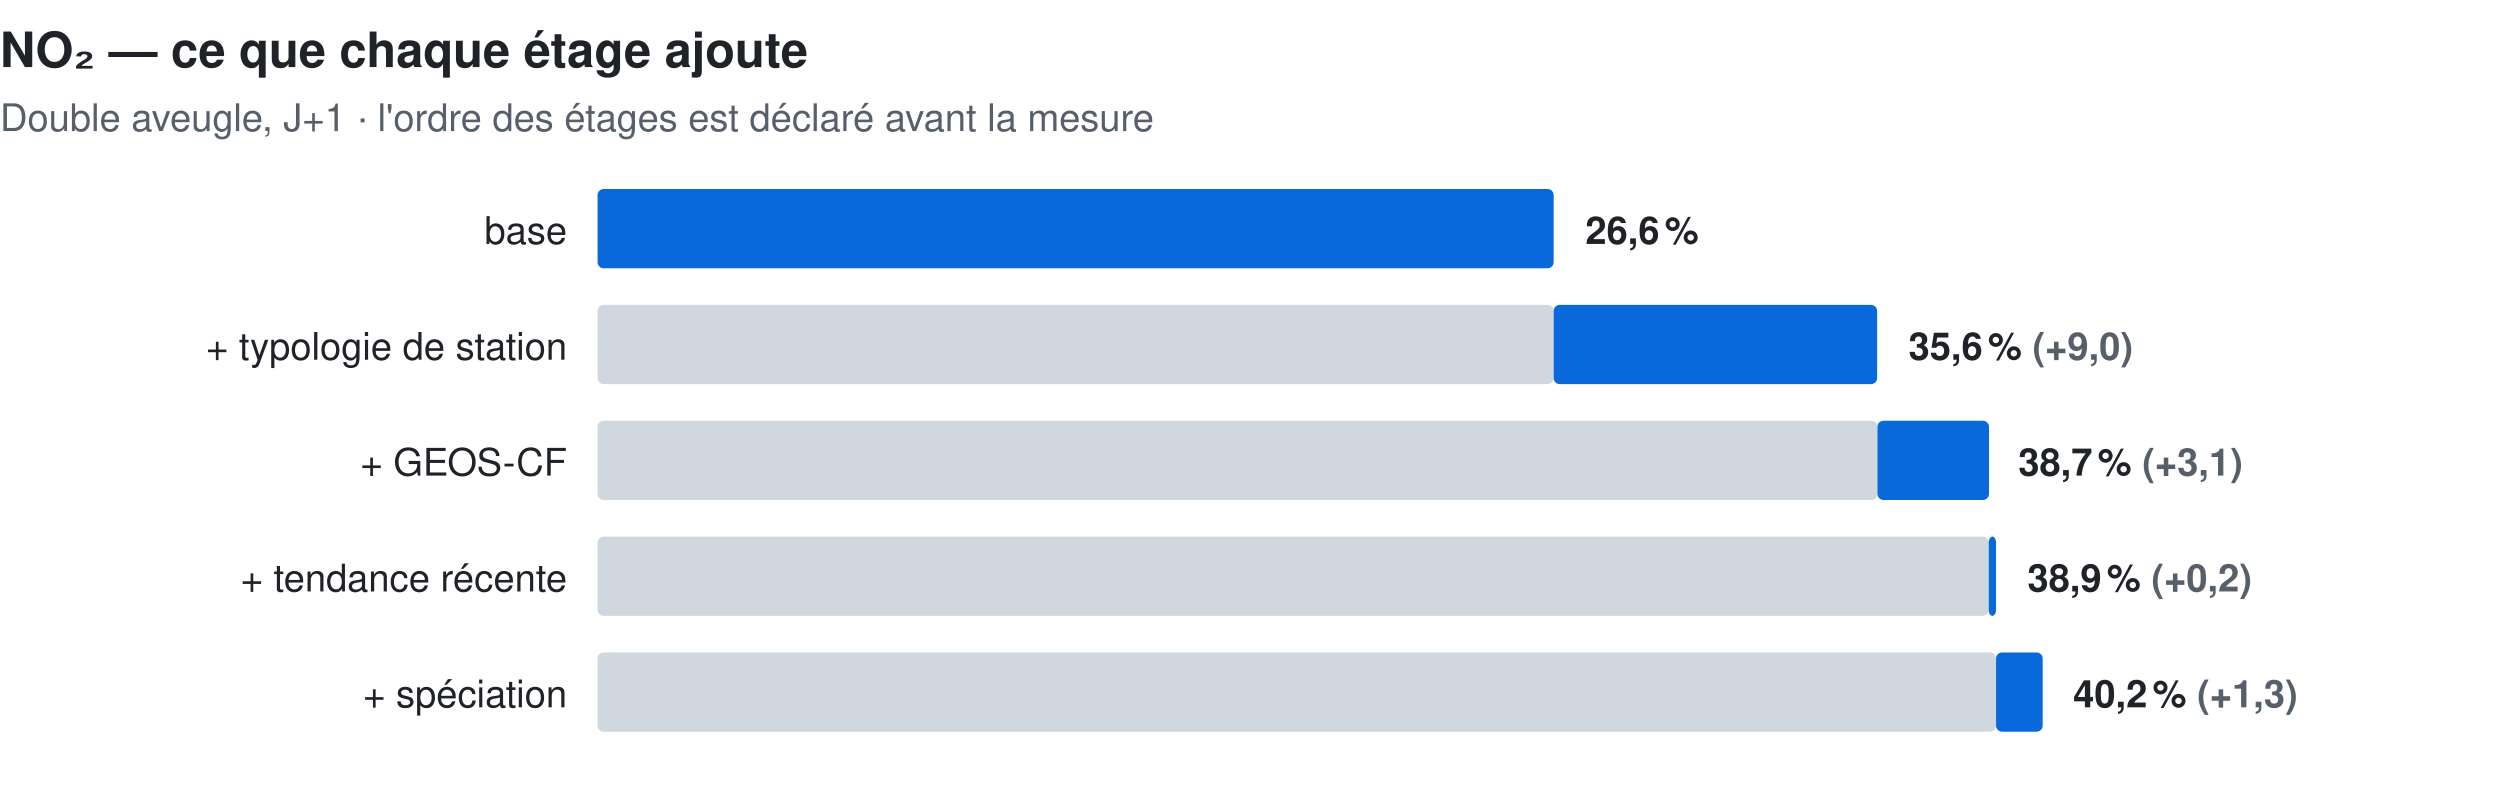
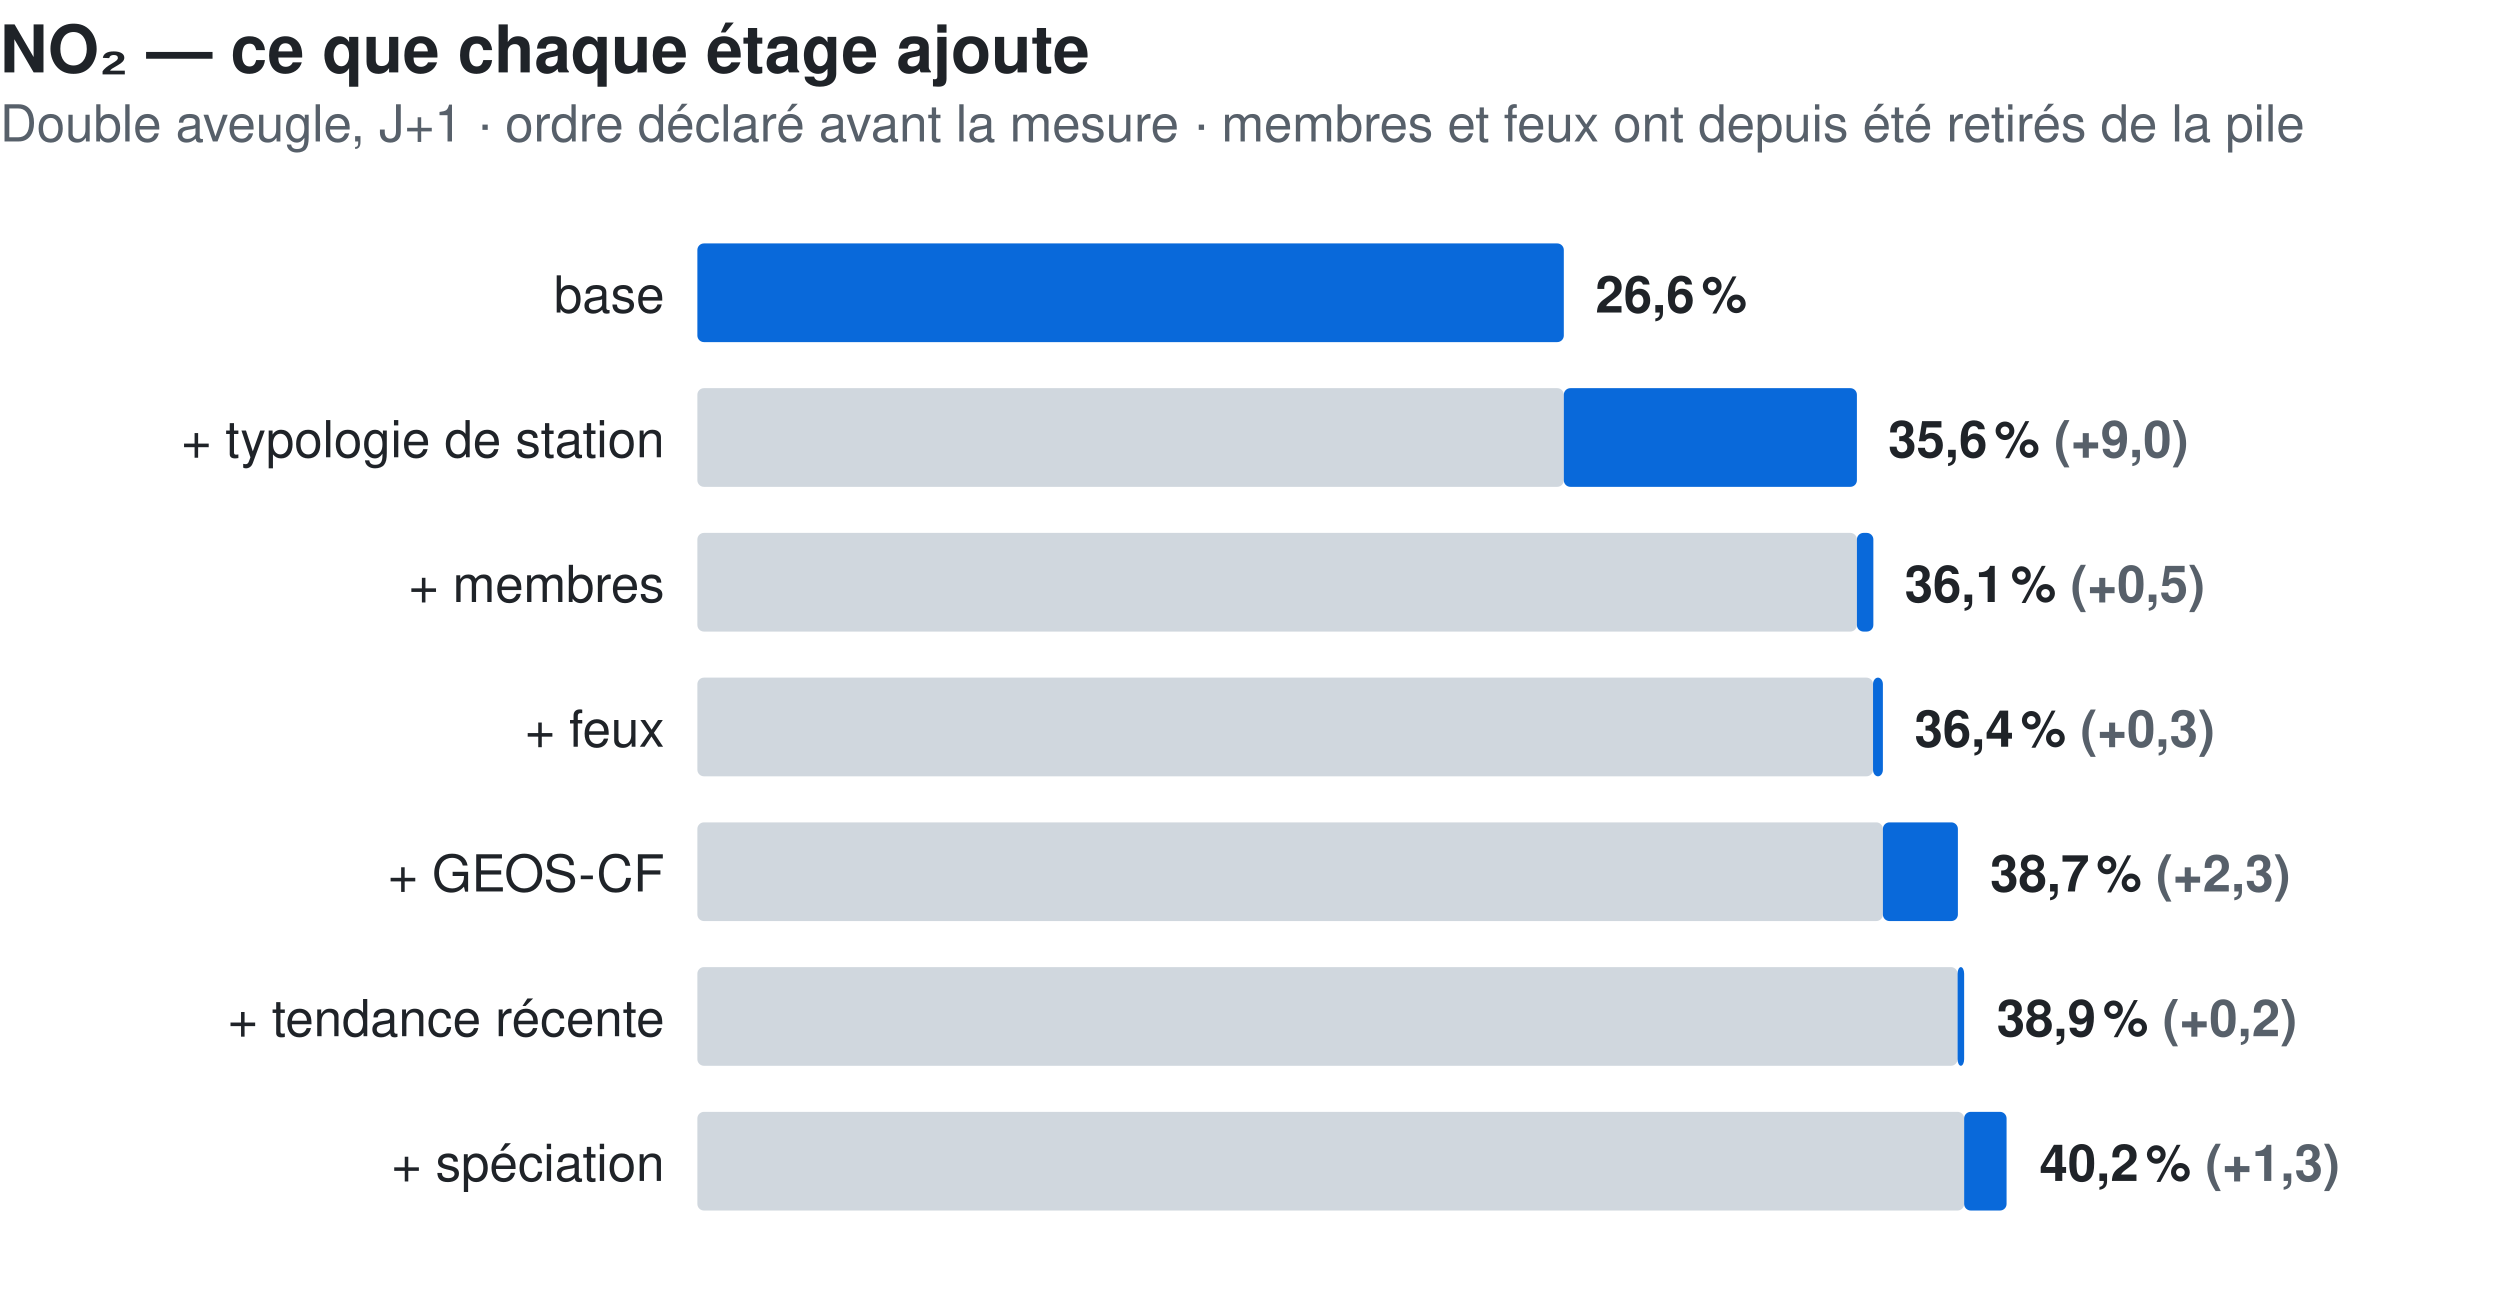
- <svg xmlns="http://www.w3.org/2000/svg" viewBox="0 0 820 266" width="820" height="266" role="img" font-family="-apple-system,BlinkMacSystemFont,'Segoe UI',Helvetica,Arial,sans-serif">
-   <text x="0" y="22" font-size="16" font-weight="600" fill="#1f2328">NO₂ — ce que chaque étage ajoute</text>
-   <text x="0" y="43" font-size="12.5" fill="#57606a">Double aveugle, J+1 · l'ordre des étages est déclaré avant la mesure</text>
-   <rect x="196" y="62" width="0.0" height="26" rx="2" fill="#d0d7de" />
-   <rect x="196.0" y="62" width="313.6" height="26" rx="2" fill="#0969da" />
-   <text x="186" y="80" font-size="12.5" text-anchor="end" fill="#1f2328">base</text>
-   <text x="520" y="80" font-size="12.5" font-weight="600" fill="#1f2328">26,6 %</text>
-   <rect x="196" y="100" width="313.6" height="26" rx="2" fill="#d0d7de" />
-   <rect x="509.6" y="100" width="106.1" height="26" rx="2" fill="#0969da" />
-   <text x="186" y="118" font-size="12.5" text-anchor="end" fill="#1f2328">+ typologie de station</text>
-   <text x="626" y="118" font-size="12.5" font-weight="600" fill="#1f2328">35,6 % <tspan fill="#57606a">(+9,0)</tspan>
+ <svg xmlns="http://www.w3.org/2000/svg" viewBox="0 0 760 400" preserveAspectRatio="xMinYMin meet" role="img" font-family="-apple-system,BlinkMacSystemFont,'Segoe UI',Helvetica,Arial,sans-serif">
+   <text x="0" y="22" font-size="20" font-weight="600" fill="#1f2328">NO₂ — ce que chaque étage ajoute</text>
+   <text x="0" y="43" font-size="15.5" fill="#57606a">Double aveugle, J+1 · ordre déclaré avant la mesure · membres et feux ont depuis été retirés de la pile</text>
+   <rect x="212" y="74" width="0.0" height="30" rx="2" fill="#d0d7de" />
+   <rect x="212.0" y="74" width="263.4" height="30" rx="2" fill="#0969da" />
+   <text x="202" y="95" font-size="15.5" text-anchor="end" fill="#1f2328">base</text>
+   <text x="485" y="95" font-size="15.5" font-weight="600" fill="#1f2328">26,6 %</text>
+   <rect x="212" y="118" width="263.4" height="30" rx="2" fill="#d0d7de" />
+   <rect x="475.4" y="118" width="89.1" height="30" rx="2" fill="#0969da" />
+   <text x="202" y="139" font-size="15.5" text-anchor="end" fill="#1f2328">+ typologie de station</text>
+   <text x="574" y="139" font-size="15.5" font-weight="600" fill="#1f2328">35,6 % <tspan fill="#57606a">(+9,0)</tspan>
  </text>
-   <rect x="196" y="138" width="419.8" height="26" rx="2" fill="#d0d7de" />
-   <rect x="615.8" y="138" width="36.6" height="26" rx="2" fill="#0969da" />
-   <text x="186" y="156" font-size="12.5" text-anchor="end" fill="#1f2328">+ GEOS-CF</text>
-   <text x="662" y="156" font-size="12.5" font-weight="600" fill="#1f2328">38,7 % <tspan fill="#57606a">(+3,1)</tspan>
+   <rect x="212" y="162" width="352.5" height="30" rx="2" fill="#d0d7de" />
+   <rect x="564.5" y="162" width="5.0" height="30" rx="2" fill="#0969da" />
+   <text x="202" y="183" font-size="15.5" text-anchor="end" fill="#1f2328">+ membres</text>
+   <text x="579" y="183" font-size="15.5" font-weight="600" fill="#1f2328">36,1 % <tspan fill="#57606a">(+0,5)</tspan>
  </text>
-   <rect x="196" y="176" width="456.3" height="26" rx="2" fill="#d0d7de" />
-   <rect x="652.3" y="176" width="2.4" height="26" rx="2" fill="#0969da" />
-   <text x="186" y="194" font-size="12.5" text-anchor="end" fill="#1f2328">+ tendance récente</text>
-   <text x="665" y="194" font-size="12.5" font-weight="600" fill="#1f2328">38,9 % <tspan fill="#57606a">(+0,2)</tspan>
+   <rect x="212" y="206" width="357.4" height="30" rx="2" fill="#d0d7de" />
+   <rect x="569.4" y="206" width="3.0" height="30" rx="2" fill="#0969da" />
+   <text x="202" y="227" font-size="15.5" text-anchor="end" fill="#1f2328">+ feux</text>
+   <text x="582" y="227" font-size="15.5" font-weight="600" fill="#1f2328">36,4 % <tspan fill="#57606a">(+0,3)</tspan>
  </text>
-   <rect x="196" y="214" width="458.7" height="26" rx="2" fill="#d0d7de" />
-   <rect x="654.7" y="214" width="15.3" height="26" rx="2" fill="#0969da" />
-   <text x="186" y="232" font-size="12.5" text-anchor="end" fill="#1f2328">+ spéciation</text>
-   <text x="680" y="232" font-size="12.5" font-weight="600" fill="#1f2328">40,2 % <tspan fill="#57606a">(+1,3)</tspan>
+   <rect x="212" y="250" width="360.4" height="30" rx="2" fill="#d0d7de" />
+   <rect x="572.4" y="250" width="22.8" height="30" rx="2" fill="#0969da" />
+   <text x="202" y="271" font-size="15.5" text-anchor="end" fill="#1f2328">+ GEOS-CF</text>
+   <text x="605" y="271" font-size="15.5" font-weight="600" fill="#1f2328">38,7 % <tspan fill="#57606a">(+2,3)</tspan>
+   </text>
+   <rect x="212" y="294" width="383.1" height="30" rx="2" fill="#d0d7de" />
+   <rect x="595.1" y="294" width="2.0" height="30" rx="2" fill="#0969da" />
+   <text x="202" y="315" font-size="15.5" text-anchor="end" fill="#1f2328">+ tendance récente</text>
+   <text x="607" y="315" font-size="15.5" font-weight="600" fill="#1f2328">38,9 % <tspan fill="#57606a">(+0,2)</tspan>
+   </text>
+   <rect x="212" y="338" width="385.1" height="30" rx="2" fill="#d0d7de" />
+   <rect x="597.1" y="338" width="12.9" height="30" rx="2" fill="#0969da" />
+   <text x="202" y="359" font-size="15.5" text-anchor="end" fill="#1f2328">+ spéciation</text>
+   <text x="620" y="359" font-size="15.5" font-weight="600" fill="#1f2328">40,2 % <tspan fill="#57606a">(+1,3)</tspan>
  </text>
</svg>
